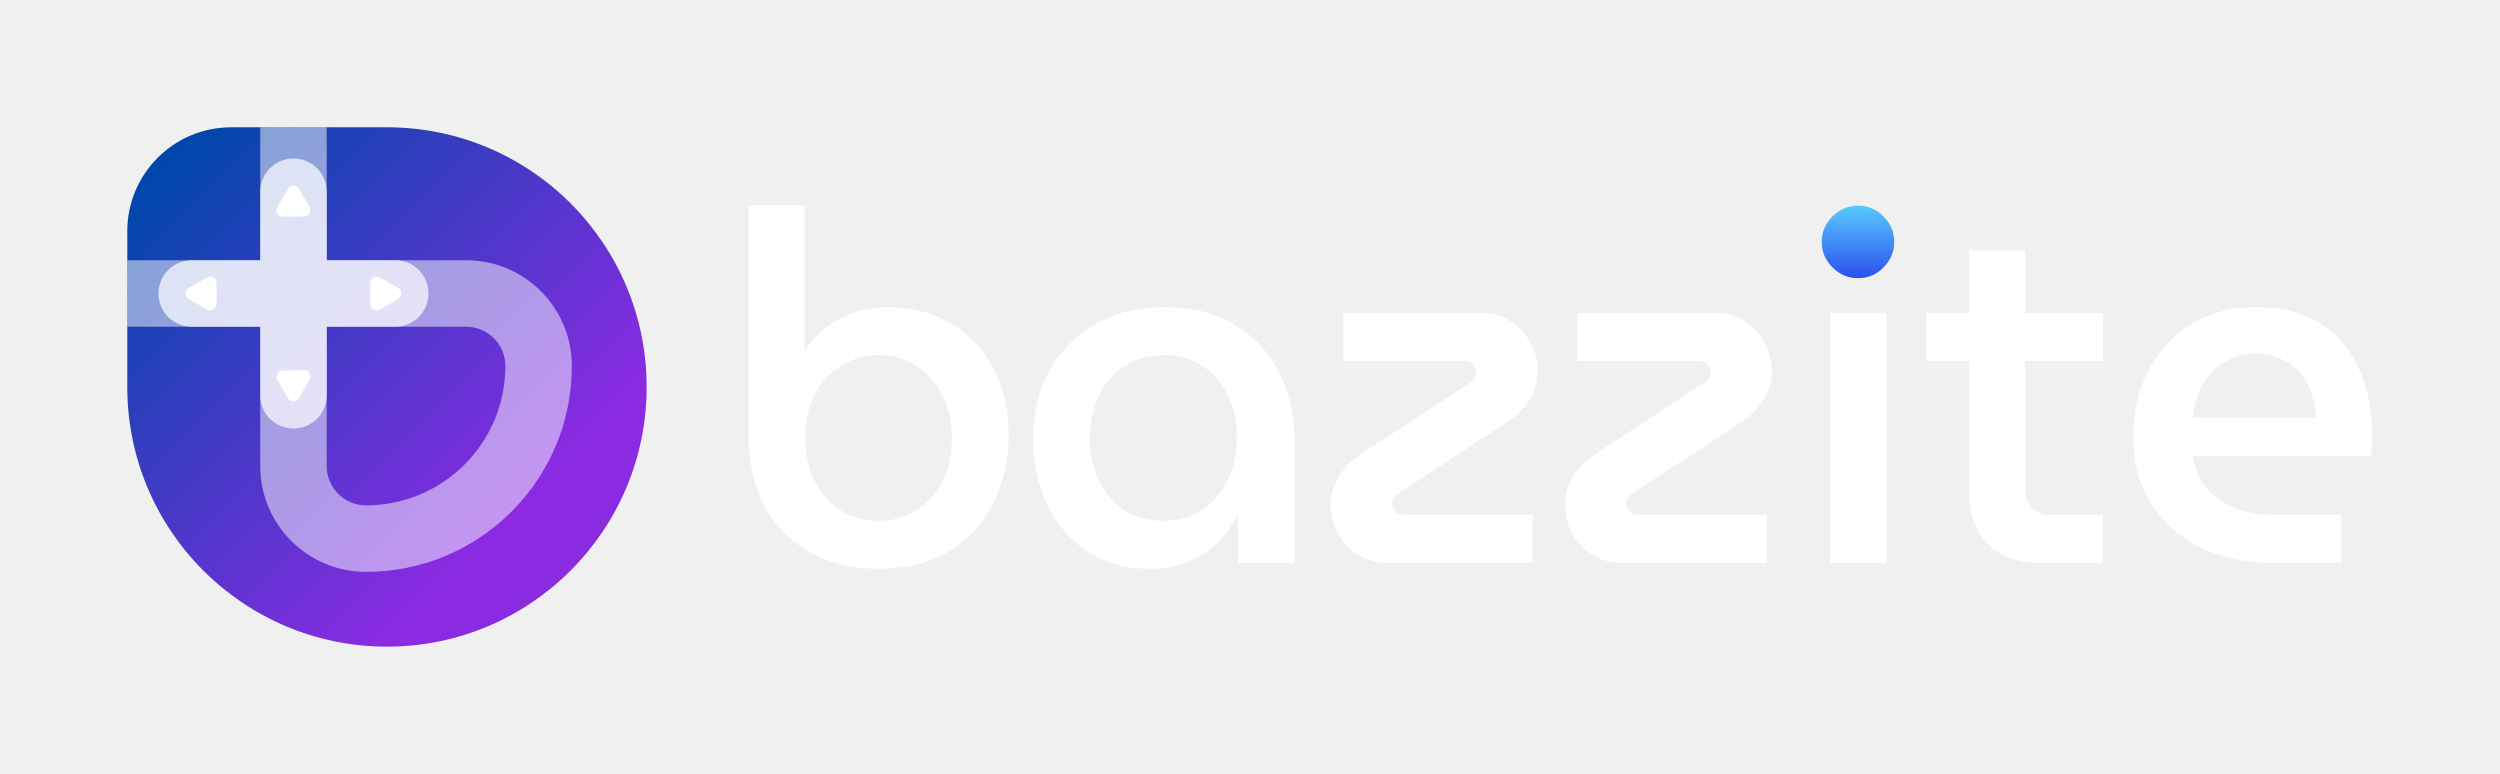
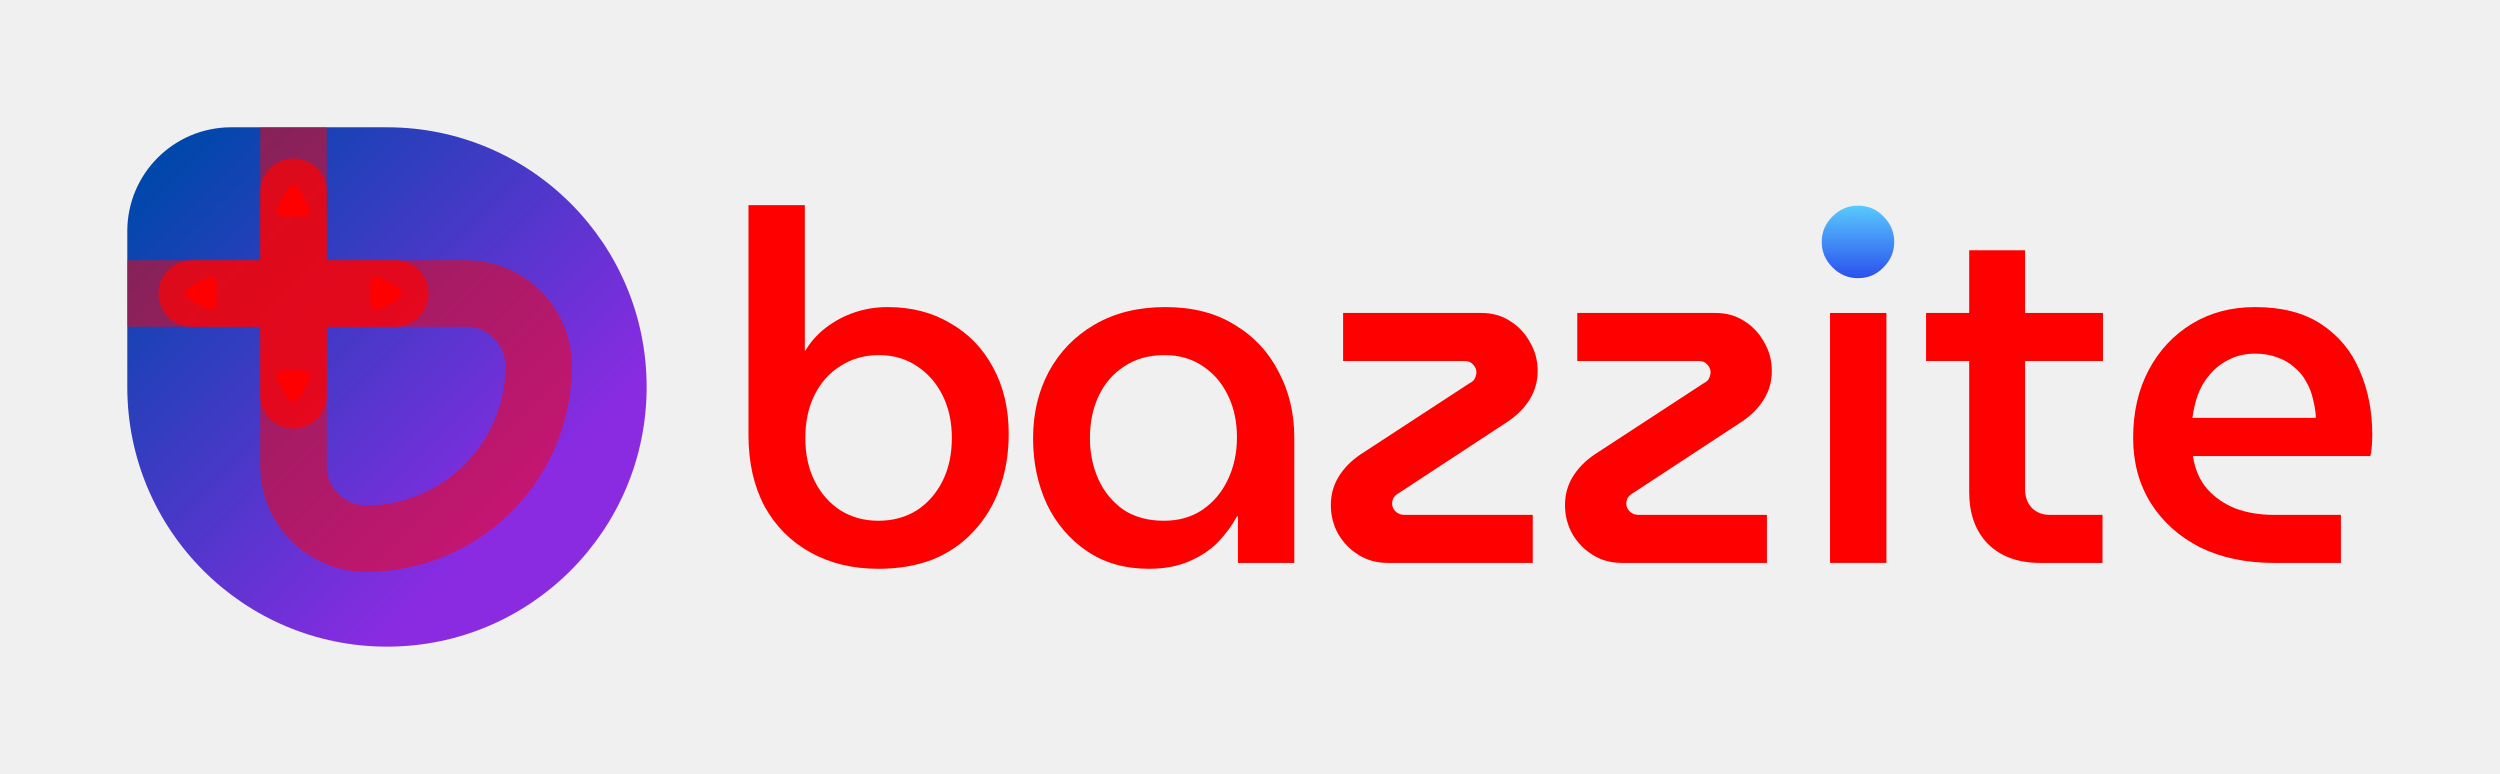
<svg xmlns="http://www.w3.org/2000/svg" width="1964" height="608" viewBox="0 0 1964 608" fill="none" version="1.1" id="svg18">
  <path d="M 100,181.6 C 100,136.534 136.534,100 181.6,100 H 304 c 112.666,0 204,91.334 204,204 0,112.666 -91.334,204 -204,204 -112.666,0 -204,-91.334 -204,-204 z" fill="url(#paint0_linear_1016_57)" id="path1" style="fill:url(#paint0_linear_1016_57)" />
-   <path fill-rule="evenodd" clip-rule="evenodd" d="m 204.448,100 h 52.224 v 104.448 h 109.495 c 45.884,0 83.081,37.197 83.081,83.081 0,89.315 -72.404,161.719 -161.719,161.719 -45.884,0 -83.081,-37.197 -83.081,-83.081 V 256.672 H 100 v -52.224 h 104.448 z m 52.224,156.672 v 109.495 c 0,17.042 13.815,30.857 30.857,30.857 60.472,0 109.495,-49.023 109.495,-109.495 0,-17.042 -13.815,-30.857 -30.857,-30.857 z" fill="#ffffff" fill-opacity="0.5" id="path2" />
-   <path d="m 256.672,150.592 c 0,-14.421 -11.691,-26.112 -26.112,-26.112 -14.421,0 -26.112,11.691 -26.112,26.112 v 53.856 h -53.856 c -14.421,0 -26.112,11.691 -26.112,26.112 0,14.421 11.691,26.112 26.112,26.112 h 53.856 v 53.856 c 0,14.421 11.691,26.112 26.112,26.112 14.421,0 26.112,-11.691 26.112,-26.112 v -53.856 h 53.856 c 14.421,0 26.112,-11.691 26.112,-26.112 0,-14.421 -11.691,-26.112 -26.112,-26.112 h -53.856 z" fill="#ffffff" fill-opacity="0.7" id="path3" />
-   <path d="m 312.82,226.23 c 3.333,1.924 3.333,6.736 0,8.66 l -14.376,8.3 c -3.334,1.925 -7.5,-0.481 -7.5,-4.33 v -16.6 c 0,-3.849 4.166,-6.255 7.5,-4.33 z" fill="#ffffff" id="path4" />
-   <path d="m 234.89,312.82 c -1.924,3.333 -6.736,3.333 -8.66,0 l -8.3,-14.376 c -1.925,-3.333 0.481,-7.5 4.33,-7.5 h 16.6 c 3.849,0 6.255,4.167 4.33,7.5 z" fill="#ffffff" id="path5" />
-   <path d="m 226.23,148.3 c 1.924,-3.333 6.736,-3.333 8.66,0 l 8.3,14.376 c 1.925,3.333 -0.481,7.5 -4.33,7.5 h -16.6 c -3.849,0 -6.255,-4.167 -4.33,-7.5 z" fill="#ffffff" id="path6" />
-   <path d="m 148.3,234.89 c -3.334,-1.924 -3.334,-6.736 0,-8.66 l 14.376,-8.3 c 3.333,-1.925 7.5,0.481 7.5,4.33 v 16.6 c 0,3.849 -4.167,6.255 -7.5,4.33 z" fill="#ffffff" id="path7" />
-   <path d="m 690.025,446.835 c -20.02,0 -37.73,-4.235 -53.13,-12.705 -15.4,-8.47 -27.463,-20.533 -36.19,-36.19 C 592.235,382.027 588,363.29 588,341.73 V 161.165 h 44.275 V 275.51 h 0.385 c 4.107,-6.93 9.497,-12.962 16.17,-18.095 6.673,-5.133 14.117,-9.112 22.33,-11.935 8.213,-2.823 16.94,-4.235 26.18,-4.235 18.737,0 35.163,4.235 49.28,12.705 14.373,8.213 25.538,19.763 33.495,34.65 8.213,14.887 12.32,32.34 12.32,52.36 0,15.657 -2.438,30.03 -7.315,43.12 -4.62,12.833 -11.422,23.998 -20.405,33.495 -8.727,9.497 -19.378,16.812 -31.955,21.945 -12.577,4.877 -26.822,7.315 -42.735,7.315 z m 0,-37.73 c 11.293,0 21.303,-2.695 30.03,-8.085 8.727,-5.647 15.528,-13.347 20.405,-23.1 4.877,-9.753 7.315,-21.047 7.315,-33.88 0,-12.577 -2.438,-23.742 -7.315,-33.495 -4.877,-9.753 -11.678,-17.453 -20.405,-23.1 -8.47,-5.647 -18.352,-8.47 -29.645,-8.47 -11.293,0 -21.303,2.823 -30.03,8.47 -8.727,5.39 -15.528,12.962 -20.405,22.715 -4.877,9.753 -7.315,21.047 -7.315,33.88 0,12.833 2.438,24.127 7.315,33.88 4.877,9.753 11.678,17.453 20.405,23.1 8.727,5.39 18.608,8.085 29.645,8.085 z" fill="#ffffff" id="path8" />
-   <path d="m 902.446,446.835 c -18.737,0 -34.907,-4.62 -48.51,-13.86 -13.604,-9.24 -24.127,-21.56 -31.57,-36.96 -7.187,-15.657 -10.78,-32.853 -10.78,-51.59 0,-19.507 4.106,-36.96 12.32,-52.36 8.47,-15.657 20.405,-27.977 35.805,-36.96 15.656,-9.24 34.265,-13.86 55.825,-13.86 21.303,0 39.398,4.62 54.285,13.86 15.143,8.983 26.693,21.303 34.649,36.96 8.21,15.4 12.32,32.597 12.32,51.59 v 98.56 H 972.516 V 405.64 h -0.77 c -3.85,7.187 -8.855,13.988 -15.015,20.405 -6.16,6.16 -13.732,11.165 -22.715,15.015 -8.984,3.85 -19.507,5.775 -31.57,5.775 z m 11.935,-37.73 c 11.55,0 21.56,-2.823 30.03,-8.47 8.726,-5.903 15.4,-13.732 20.02,-23.485 4.876,-10.01 7.315,-21.175 7.315,-33.495 0,-12.32 -2.31,-23.228 -6.93,-32.725 -4.62,-9.753 -11.165,-17.453 -19.635,-23.1 -8.47,-5.903 -18.609,-8.855 -30.415,-8.855 -12.32,0 -22.844,2.952 -31.57,8.855 -8.727,5.647 -15.4,13.347 -20.02,23.1 -4.62,9.753 -6.93,20.79 -6.93,33.11 0,12.063 2.31,23.1 6.93,33.11 4.62,9.753 11.165,17.582 19.635,23.485 8.726,5.647 19.25,8.47 31.57,8.47 z" fill="#ffffff" id="path9" />
-   <path d="m 1090.17,442.215 c -8.47,0 -16.04,-2.053 -22.71,-6.16 -6.68,-4.107 -12.07,-9.625 -16.17,-16.555 -3.85,-6.93 -5.78,-14.502 -5.78,-22.715 0,-8.213 2.06,-15.657 6.16,-22.33 4.11,-6.673 9.76,-12.448 16.94,-17.325 l 85.47,-55.825 c 2.57,-1.283 4.11,-2.695 4.62,-4.235 0.77,-1.54 1.16,-3.08 1.16,-4.62 0,-2.31 -0.9,-4.363 -2.7,-6.16 -1.54,-1.797 -3.72,-2.695 -6.54,-2.695 h -95.48 v -37.73 h 108.57 c 8.47,0 15.91,2.053 22.33,6.16 6.67,4.107 11.93,9.625 15.78,16.555 4.11,6.93 6.16,14.502 6.16,22.715 0,8.213 -2.05,15.657 -6.16,22.33 -4.1,6.673 -9.75,12.448 -16.94,17.325 l -85.08,55.825 c -2.31,1.283 -3.98,2.695 -5.01,4.235 -0.77,1.54 -1.15,3.08 -1.15,4.62 0,2.31 0.9,4.363 2.69,6.16 1.8,1.797 4.11,2.695 6.93,2.695 h 100.87 v 37.73 z" fill="#ffffff" id="path10" />
-   <path d="m 1274.13,442.215 c -8.47,0 -16.04,-2.053 -22.71,-6.16 -6.68,-4.107 -12.07,-9.625 -16.17,-16.555 -3.85,-6.93 -5.78,-14.502 -5.78,-22.715 0,-8.213 2.05,-15.657 6.16,-22.33 4.11,-6.673 9.75,-12.448 16.94,-17.325 l 85.47,-55.825 c 2.57,-1.283 4.11,-2.695 4.62,-4.235 0.77,-1.54 1.16,-3.08 1.16,-4.62 0,-2.31 -0.9,-4.363 -2.7,-6.16 -1.54,-1.797 -3.72,-2.695 -6.54,-2.695 h -95.48 v -37.73 h 108.57 c 8.47,0 15.91,2.053 22.33,6.16 6.67,4.107 11.93,9.625 15.78,16.555 4.11,6.93 6.16,14.502 6.16,22.715 0,8.213 -2.05,15.657 -6.16,22.33 -4.11,6.673 -9.75,12.448 -16.94,17.325 l -85.08,55.825 c -2.31,1.283 -3.98,2.695 -5.01,4.235 -0.77,1.54 -1.15,3.08 -1.15,4.62 0,2.31 0.89,4.363 2.69,6.16 1.8,1.797 4.11,2.695 6.93,2.695 h 100.87 v 37.73 z" fill="#ffffff" id="path11" />
-   <path d="m 1437.68,442.215 v -196.35 h 44.28 v 196.35 z" fill="#ffffff" id="path12" />
-   <path d="m 1602.82,442.215 c -17.45,0 -31.18,-5.005 -41.19,-15.015 C 1551.87,417.19 1547,403.587 1547,386.39 V 196.585 h 43.89 v 187.88 c 0,5.903 1.79,10.78 5.39,14.63 3.59,3.593 8.34,5.39 14.24,5.39 h 41.2 v 37.73 z m -89.7,-158.62 v -37.73 h 138.98 v 37.73 z" fill="#ffffff" id="path13" />
-   <path d="m 1786.29,442.215 c -22.08,0 -41.46,-4.107 -58.14,-12.32 -16.43,-8.47 -29.26,-20.02 -38.5,-34.65 -9.24,-14.887 -13.86,-31.955 -13.86,-51.205 0,-20.277 4.11,-38.115 12.32,-53.515 8.21,-15.4 19.51,-27.463 33.88,-36.19 14.37,-8.727 30.93,-13.09 49.67,-13.09 21.04,0 38.37,4.492 51.97,13.475 13.6,8.983 23.61,21.047 30.03,36.19 6.67,15.143 10.01,32.083 10.01,50.82 0,2.567 -0.13,5.518 -0.38,8.855 -0.26,3.337 -0.65,5.903 -1.16,7.7 h -139.37 c 1.54,10.267 5.26,18.865 11.17,25.795 5.9,6.673 13.34,11.807 22.33,15.4 8.98,3.337 18.99,5.005 30.03,5.005 h 52.74 v 37.73 z m -63.91,-113.96 h 97.02 c -0.26,-4.877 -1.03,-9.753 -2.31,-14.63 -1.03,-4.877 -2.83,-9.497 -5.39,-13.86 -2.31,-4.363 -5.39,-8.085 -9.24,-11.165 -3.6,-3.337 -7.96,-5.903 -13.09,-7.7 -5.14,-2.053 -11.04,-3.08 -17.71,-3.08 -7.7,0 -14.51,1.54 -20.41,4.62 -5.9,2.823 -10.91,6.673 -15.01,11.55 -4.11,4.62 -7.32,10.01 -9.63,16.17 -2.05,5.903 -3.46,11.935 -4.23,18.095 z" fill="#ffffff" id="path14" />
+   <path fill-rule="evenodd" clip-rule="evenodd" d="m 204.448,100 h 52.224 v 104.448 h 109.495 c 45.884,0 83.081,37.197 83.081,83.081 0,89.315 -72.404,161.719 -161.719,161.719 -45.884,0 -83.081,-37.197 -83.081,-83.081 V 256.672 H 100 v -52.224 h 104.448 z m 52.224,156.672 v 109.495 c 0,17.042 13.815,30.857 30.857,30.857 60.472,0 109.495,-49.023 109.495,-109.495 0,-17.042 -13.815,-30.857 -30.857,-30.857 z" fill="#ff0000" fill-opacity="0.5" id="path2" />
+   <path d="m 256.672,150.592 c 0,-14.421 -11.691,-26.112 -26.112,-26.112 -14.421,0 -26.112,11.691 -26.112,26.112 v 53.856 h -53.856 c -14.421,0 -26.112,11.691 -26.112,26.112 0,14.421 11.691,26.112 26.112,26.112 h 53.856 v 53.856 c 0,14.421 11.691,26.112 26.112,26.112 14.421,0 26.112,-11.691 26.112,-26.112 v -53.856 h 53.856 c 14.421,0 26.112,-11.691 26.112,-26.112 0,-14.421 -11.691,-26.112 -26.112,-26.112 h -53.856 z" fill="#ff0000" fill-opacity="0.7" id="path3" />
+   <path d="m 312.82,226.23 c 3.333,1.924 3.333,6.736 0,8.66 l -14.376,8.3 c -3.334,1.925 -7.5,-0.481 -7.5,-4.33 v -16.6 c 0,-3.849 4.166,-6.255 7.5,-4.33 z" fill="#ff0000" id="path4" />
+   <path d="m 234.89,312.82 c -1.924,3.333 -6.736,3.333 -8.66,0 l -8.3,-14.376 c -1.925,-3.333 0.481,-7.5 4.33,-7.5 h 16.6 c 3.849,0 6.255,4.167 4.33,7.5 z" fill="#ff0000" id="path5" />
+   <path d="m 226.23,148.3 c 1.924,-3.333 6.736,-3.333 8.66,0 l 8.3,14.376 c 1.925,3.333 -0.481,7.5 -4.33,7.5 h -16.6 c -3.849,0 -6.255,-4.167 -4.33,-7.5 z" fill="#ff0000" id="path6" />
+   <path d="m 148.3,234.89 c -3.334,-1.924 -3.334,-6.736 0,-8.66 l 14.376,-8.3 c 3.333,-1.925 7.5,0.481 7.5,4.33 v 16.6 c 0,3.849 -4.167,6.255 -7.5,4.33 z" fill="#ff0000" id="path7" />
+   <path d="m 690.025,446.835 c -20.02,0 -37.73,-4.235 -53.13,-12.705 -15.4,-8.47 -27.463,-20.533 -36.19,-36.19 C 592.235,382.027 588,363.29 588,341.73 V 161.165 h 44.275 V 275.51 h 0.385 c 4.107,-6.93 9.497,-12.962 16.17,-18.095 6.673,-5.133 14.117,-9.112 22.33,-11.935 8.213,-2.823 16.94,-4.235 26.18,-4.235 18.737,0 35.163,4.235 49.28,12.705 14.373,8.213 25.538,19.763 33.495,34.65 8.213,14.887 12.32,32.34 12.32,52.36 0,15.657 -2.438,30.03 -7.315,43.12 -4.62,12.833 -11.422,23.998 -20.405,33.495 -8.727,9.497 -19.378,16.812 -31.955,21.945 -12.577,4.877 -26.822,7.315 -42.735,7.315 z m 0,-37.73 c 11.293,0 21.303,-2.695 30.03,-8.085 8.727,-5.647 15.528,-13.347 20.405,-23.1 4.877,-9.753 7.315,-21.047 7.315,-33.88 0,-12.577 -2.438,-23.742 -7.315,-33.495 -4.877,-9.753 -11.678,-17.453 -20.405,-23.1 -8.47,-5.647 -18.352,-8.47 -29.645,-8.47 -11.293,0 -21.303,2.823 -30.03,8.47 -8.727,5.39 -15.528,12.962 -20.405,22.715 -4.877,9.753 -7.315,21.047 -7.315,33.88 0,12.833 2.438,24.127 7.315,33.88 4.877,9.753 11.678,17.453 20.405,23.1 8.727,5.39 18.608,8.085 29.645,8.085 z" fill="#ff0000" id="path8" />
+   <path d="m 902.446,446.835 c -18.737,0 -34.907,-4.62 -48.51,-13.86 -13.604,-9.24 -24.127,-21.56 -31.57,-36.96 -7.187,-15.657 -10.78,-32.853 -10.78,-51.59 0,-19.507 4.106,-36.96 12.32,-52.36 8.47,-15.657 20.405,-27.977 35.805,-36.96 15.656,-9.24 34.265,-13.86 55.825,-13.86 21.303,0 39.398,4.62 54.285,13.86 15.143,8.983 26.693,21.303 34.649,36.96 8.21,15.4 12.32,32.597 12.32,51.59 v 98.56 H 972.516 V 405.64 h -0.77 c -3.85,7.187 -8.855,13.988 -15.015,20.405 -6.16,6.16 -13.732,11.165 -22.715,15.015 -8.984,3.85 -19.507,5.775 -31.57,5.775 z m 11.935,-37.73 c 11.55,0 21.56,-2.823 30.03,-8.47 8.726,-5.903 15.4,-13.732 20.02,-23.485 4.876,-10.01 7.315,-21.175 7.315,-33.495 0,-12.32 -2.31,-23.228 -6.93,-32.725 -4.62,-9.753 -11.165,-17.453 -19.635,-23.1 -8.47,-5.903 -18.609,-8.855 -30.415,-8.855 -12.32,0 -22.844,2.952 -31.57,8.855 -8.727,5.647 -15.4,13.347 -20.02,23.1 -4.62,9.753 -6.93,20.79 -6.93,33.11 0,12.063 2.31,23.1 6.93,33.11 4.62,9.753 11.165,17.582 19.635,23.485 8.726,5.647 19.25,8.47 31.57,8.47 z" fill="#ff0000" id="path9" />
+   <path d="m 1090.17,442.215 c -8.47,0 -16.04,-2.053 -22.71,-6.16 -6.68,-4.107 -12.07,-9.625 -16.17,-16.555 -3.85,-6.93 -5.78,-14.502 -5.78,-22.715 0,-8.213 2.06,-15.657 6.16,-22.33 4.11,-6.673 9.76,-12.448 16.94,-17.325 l 85.47,-55.825 c 2.57,-1.283 4.11,-2.695 4.62,-4.235 0.77,-1.54 1.16,-3.08 1.16,-4.62 0,-2.31 -0.9,-4.363 -2.7,-6.16 -1.54,-1.797 -3.72,-2.695 -6.54,-2.695 h -95.48 v -37.73 h 108.57 c 8.47,0 15.91,2.053 22.33,6.16 6.67,4.107 11.93,9.625 15.78,16.555 4.11,6.93 6.16,14.502 6.16,22.715 0,8.213 -2.05,15.657 -6.16,22.33 -4.1,6.673 -9.75,12.448 -16.94,17.325 l -85.08,55.825 c -2.31,1.283 -3.98,2.695 -5.01,4.235 -0.77,1.54 -1.15,3.08 -1.15,4.62 0,2.31 0.9,4.363 2.69,6.16 1.8,1.797 4.11,2.695 6.93,2.695 h 100.87 v 37.73 z" fill="#ff0000" id="path10" />
+   <path d="m 1274.13,442.215 c -8.47,0 -16.04,-2.053 -22.71,-6.16 -6.68,-4.107 -12.07,-9.625 -16.17,-16.555 -3.85,-6.93 -5.78,-14.502 -5.78,-22.715 0,-8.213 2.05,-15.657 6.16,-22.33 4.11,-6.673 9.75,-12.448 16.94,-17.325 l 85.47,-55.825 c 2.57,-1.283 4.11,-2.695 4.62,-4.235 0.77,-1.54 1.16,-3.08 1.16,-4.62 0,-2.31 -0.9,-4.363 -2.7,-6.16 -1.54,-1.797 -3.72,-2.695 -6.54,-2.695 h -95.48 v -37.73 h 108.57 c 8.47,0 15.91,2.053 22.33,6.16 6.67,4.107 11.93,9.625 15.78,16.555 4.11,6.93 6.16,14.502 6.16,22.715 0,8.213 -2.05,15.657 -6.16,22.33 -4.11,6.673 -9.75,12.448 -16.94,17.325 l -85.08,55.825 c -2.31,1.283 -3.98,2.695 -5.01,4.235 -0.77,1.54 -1.15,3.08 -1.15,4.62 0,2.31 0.89,4.363 2.69,6.16 1.8,1.797 4.11,2.695 6.93,2.695 h 100.87 v 37.73 z" fill="#ff0000" id="path11" />
+   <path d="m 1437.68,442.215 v -196.35 h 44.28 v 196.35 z" fill="#ff0000" id="path12" />
+   <path d="m 1602.82,442.215 c -17.45,0 -31.18,-5.005 -41.19,-15.015 C 1551.87,417.19 1547,403.587 1547,386.39 V 196.585 h 43.89 v 187.88 c 0,5.903 1.79,10.78 5.39,14.63 3.59,3.593 8.34,5.39 14.24,5.39 h 41.2 v 37.73 z m -89.7,-158.62 v -37.73 h 138.98 v 37.73 z" fill="#ff0000" id="path13" />
+   <path d="m 1786.29,442.215 c -22.08,0 -41.46,-4.107 -58.14,-12.32 -16.43,-8.47 -29.26,-20.02 -38.5,-34.65 -9.24,-14.887 -13.86,-31.955 -13.86,-51.205 0,-20.277 4.11,-38.115 12.32,-53.515 8.21,-15.4 19.51,-27.463 33.88,-36.19 14.37,-8.727 30.93,-13.09 49.67,-13.09 21.04,0 38.37,4.492 51.97,13.475 13.6,8.983 23.61,21.047 30.03,36.19 6.67,15.143 10.01,32.083 10.01,50.82 0,2.567 -0.13,5.518 -0.38,8.855 -0.26,3.337 -0.65,5.903 -1.16,7.7 h -139.37 c 1.54,10.267 5.26,18.865 11.17,25.795 5.9,6.673 13.34,11.807 22.33,15.4 8.98,3.337 18.99,5.005 30.03,5.005 h 52.74 v 37.73 z m -63.91,-113.96 h 97.02 c -0.26,-4.877 -1.03,-9.753 -2.31,-14.63 -1.03,-4.877 -2.83,-9.497 -5.39,-13.86 -2.31,-4.363 -5.39,-8.085 -9.24,-11.165 -3.6,-3.337 -7.96,-5.903 -13.09,-7.7 -5.14,-2.053 -11.04,-3.08 -17.71,-3.08 -7.7,0 -14.51,1.54 -20.41,4.62 -5.9,2.823 -10.91,6.673 -15.01,11.55 -4.11,4.62 -7.32,10.01 -9.63,16.17 -2.05,5.903 -3.46,11.935 -4.23,18.095 z" fill="#ff0000" id="path14" />
  <path d="m 1439.61,210.06 c 5.64,5.647 12.32,8.47 20.02,8.47 7.95,0 14.63,-2.823 20.02,-8.47 5.64,-5.647 8.47,-12.32 8.47,-20.02 0,-7.7 -2.83,-14.373 -8.47,-20.02 -5.39,-5.647 -12.07,-8.47 -20.02,-8.47 -7.7,0 -14.38,2.823 -20.02,8.47 -5.65,5.647 -8.47,12.32 -8.47,20.02 0,7.7 2.82,14.373 8.47,20.02 z" fill="url(#paint1_linear_1016_57)" id="path15" style="fill:url(#paint1_linear_1016_57)" />
  <defs id="defs18">
    <linearGradient id="paint0_linear_1016_57" x1="100" y1="100" x2="508" y2="508" gradientUnits="userSpaceOnUse">
      <stop offset="0.068" stop-color="#0047AB" id="stop15" />
      <stop offset="0.741" stop-color="#8A2BE2" id="stop16" />
    </linearGradient>
    <linearGradient id="paint1_linear_1016_57" x1="1459.63" y1="161.55" x2="1459.63" y2="218.53" gradientUnits="userSpaceOnUse">
      <stop stop-color="#59CAFD" id="stop17" />
      <stop offset="1" stop-color="#2B50EF" id="stop18" />
    </linearGradient>
  </defs>
</svg>
